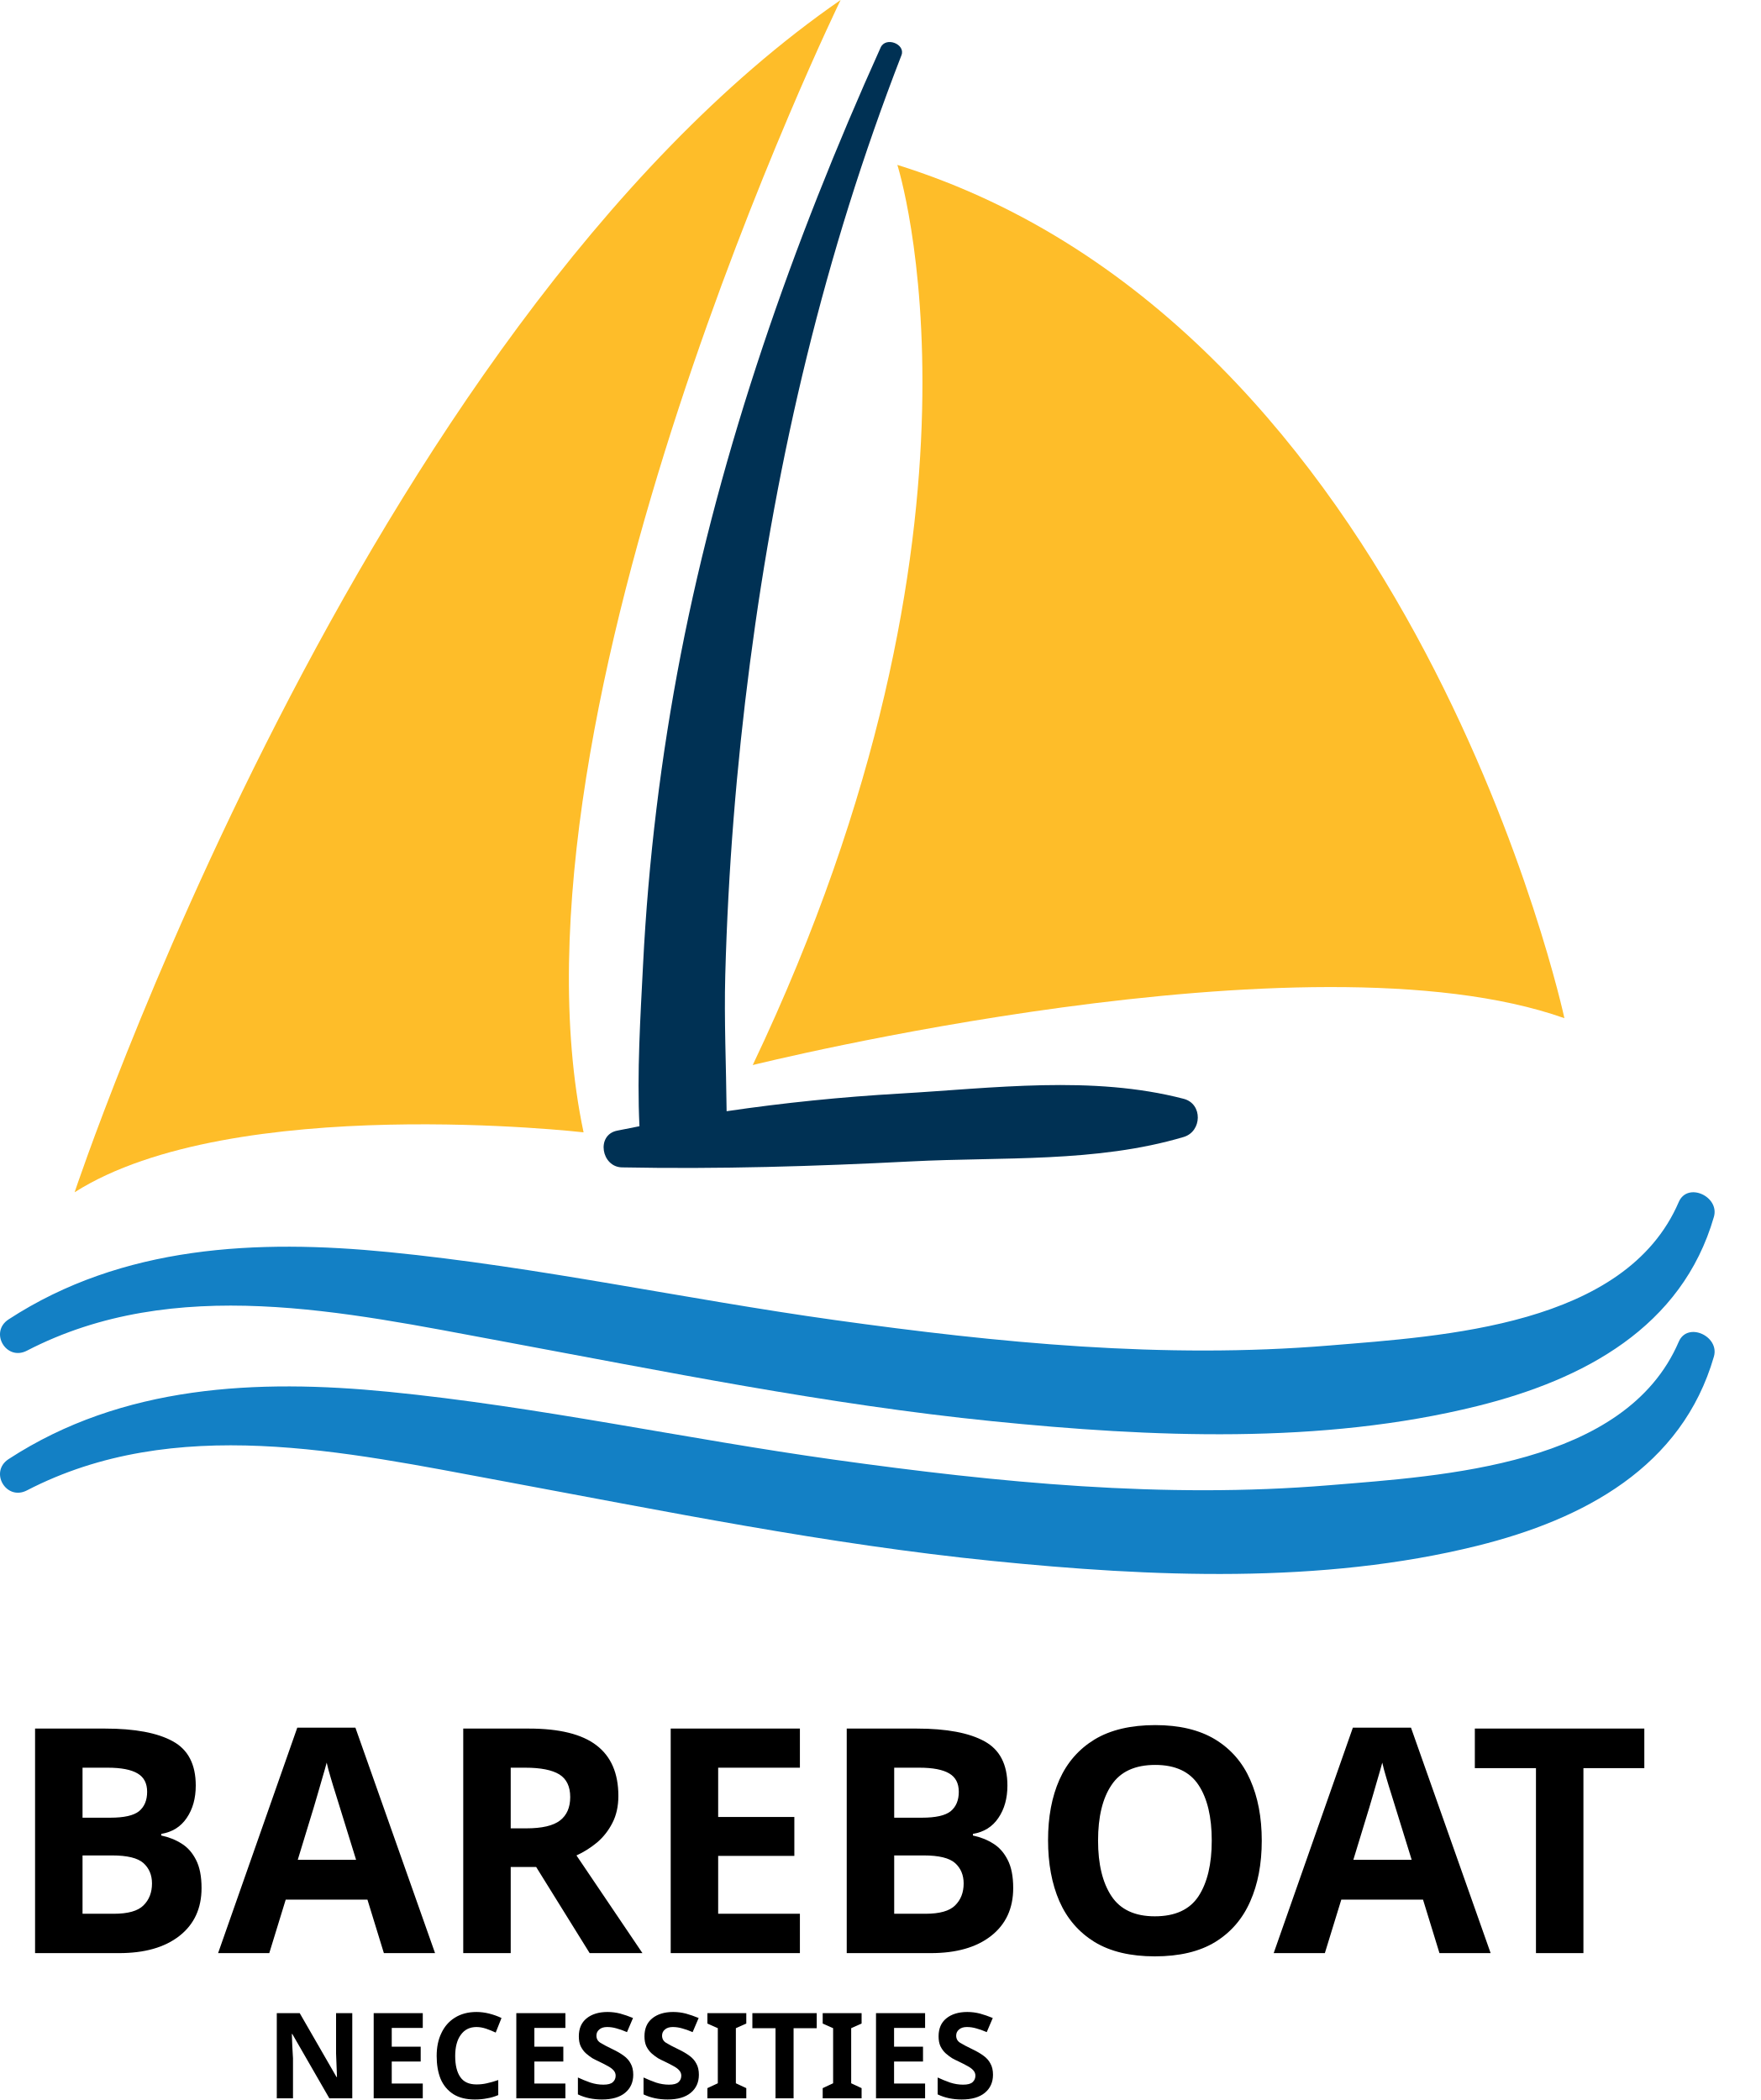
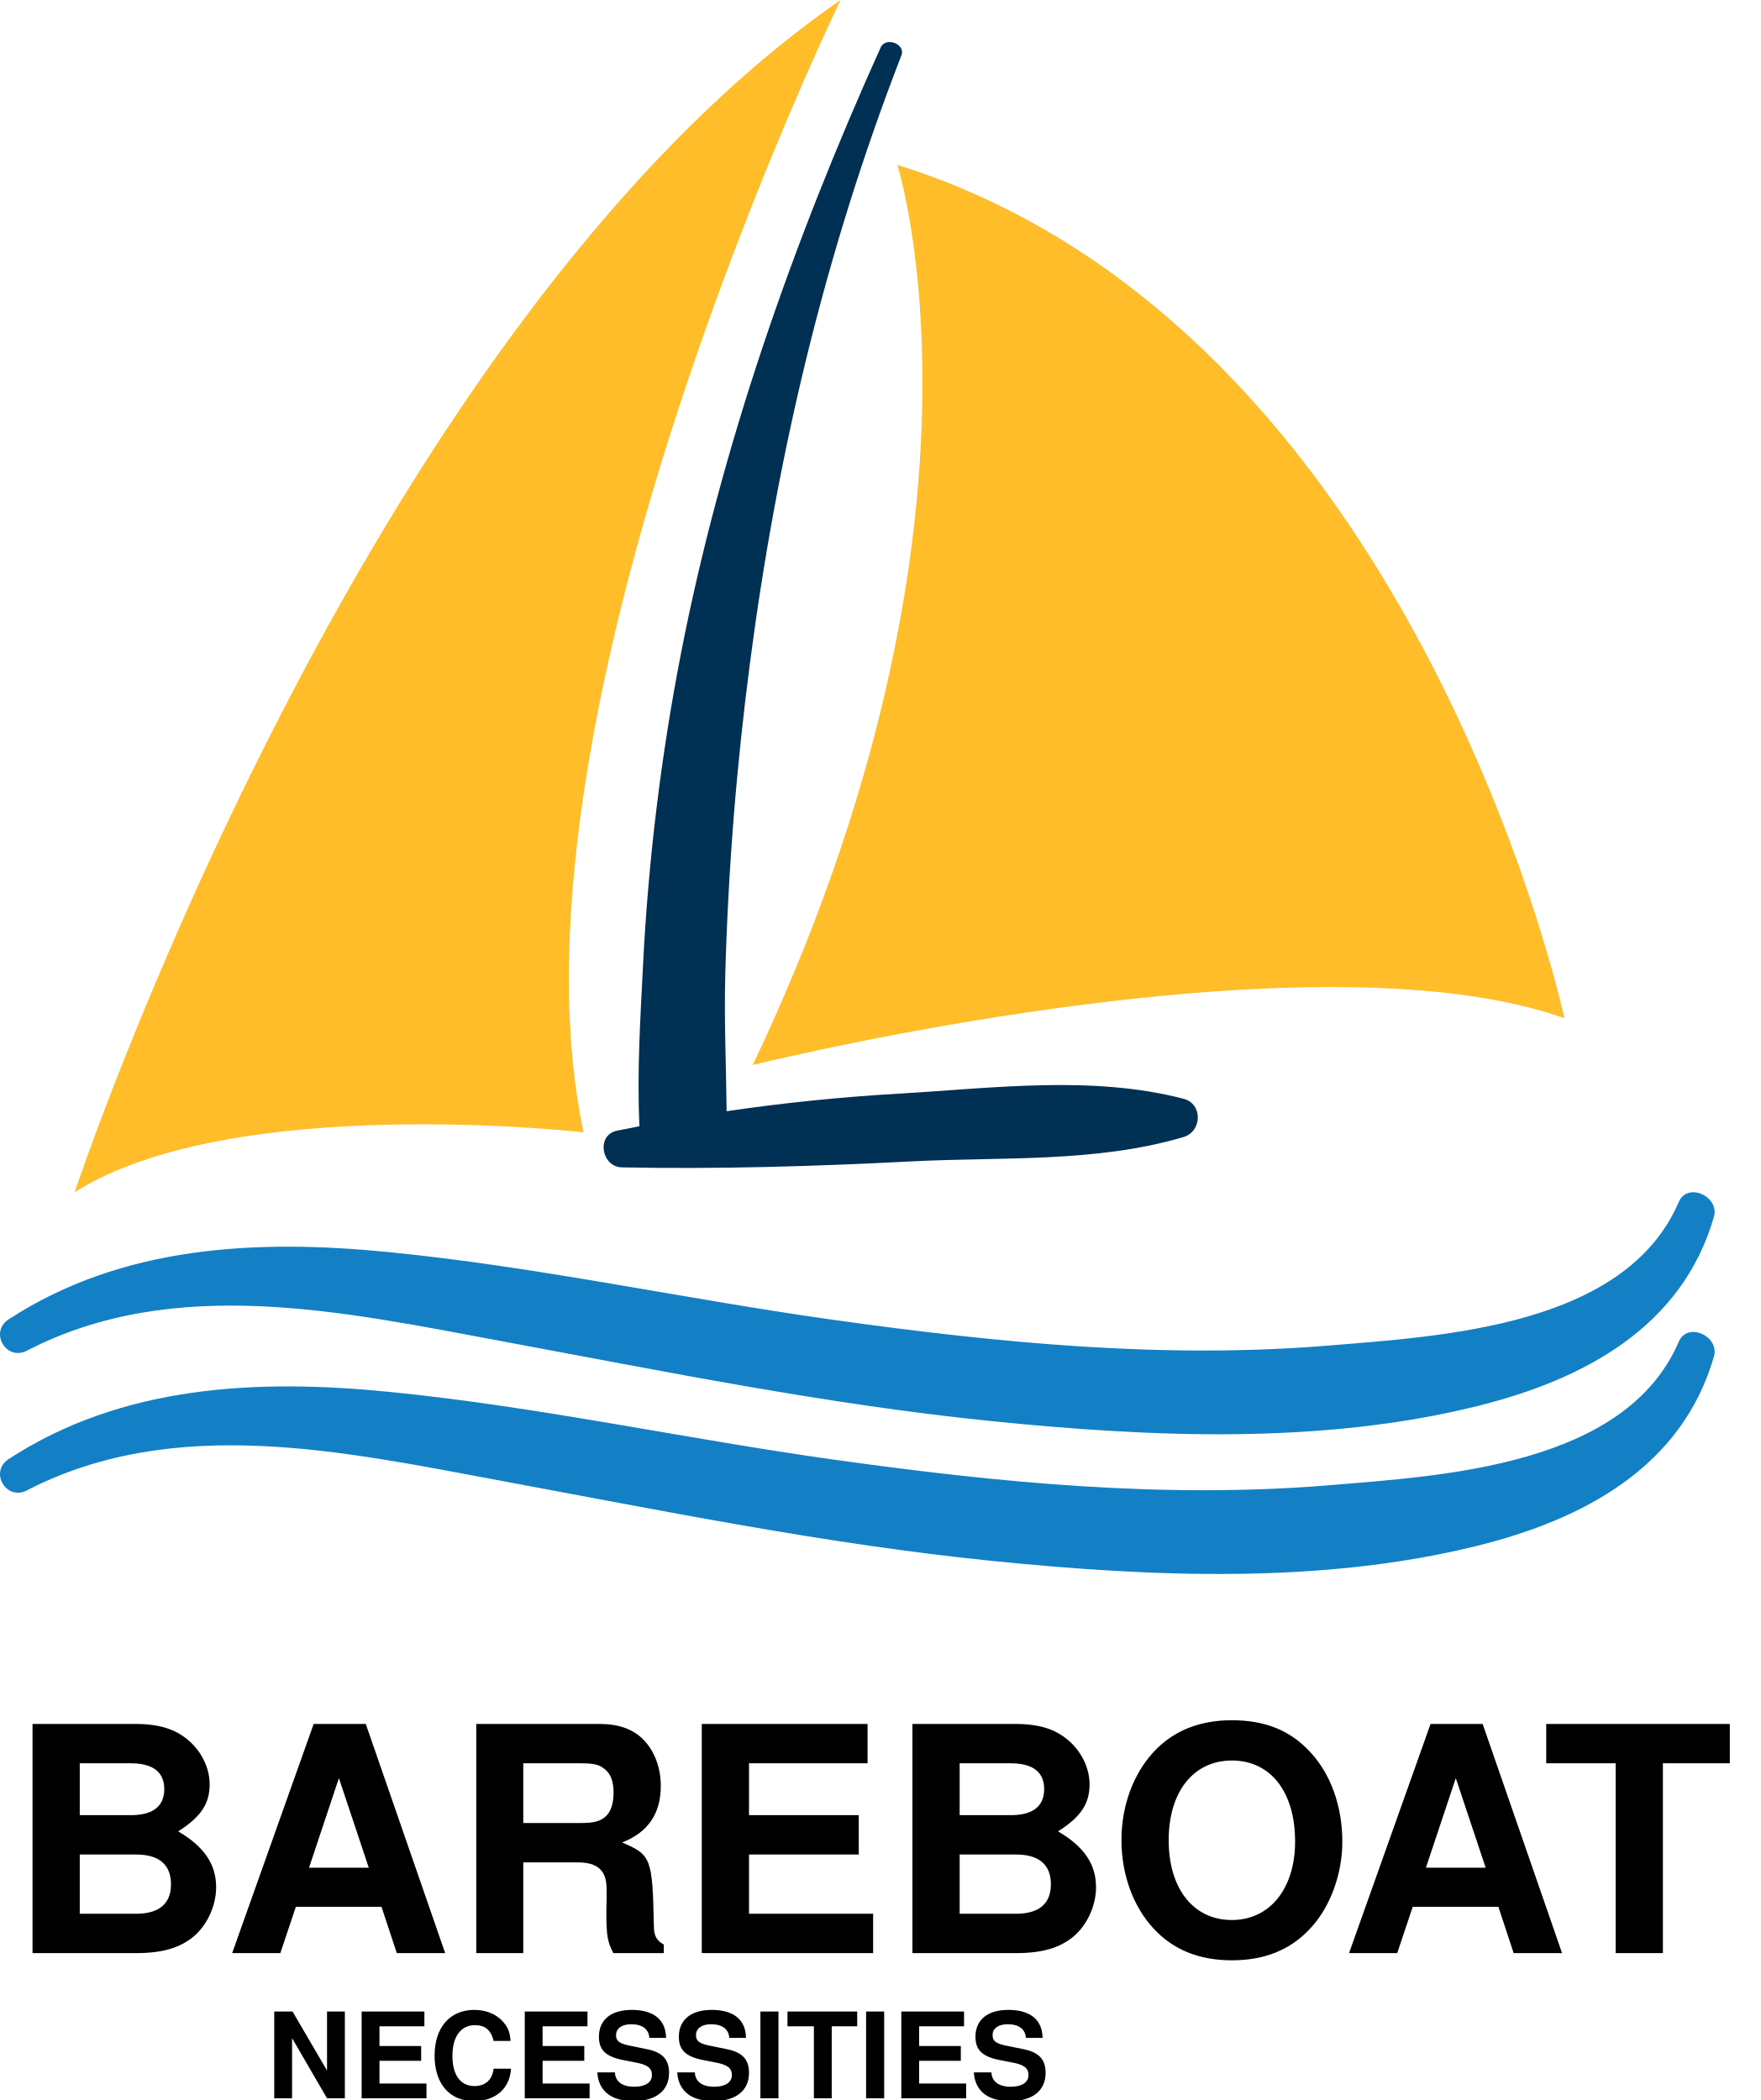
<svg xmlns="http://www.w3.org/2000/svg" viewBox="0 0 158.423 188.992" height="188.992" width="158.423" xml:space="preserve" id="svg2" version="1.1">
  <defs id="defs6">
    <clipPath id="clipPath28" clipPathUnits="userSpaceOnUse">
      <path id="path26" d="M 0,500 H 500 V 0 H 0 Z" />
    </clipPath>
    <clipPath id="clipPath68" clipPathUnits="userSpaceOnUse">
      <path id="path66" d="M 0,500 H 500 V 0 H 0 Z" />
    </clipPath>
    <clipPath id="clipPath108" clipPathUnits="userSpaceOnUse">
      <path id="path106" d="M 0,500 H 500 V 0 H 0 Z" />
    </clipPath>
    <clipPath id="clipPath148" clipPathUnits="userSpaceOnUse">
      <path id="path146" d="M 0,500 H 500 V 0 H 0 Z" />
    </clipPath>
    <clipPath id="clipPath188" clipPathUnits="userSpaceOnUse">
      <path id="path186" d="M 0,500 H 500 V 0 H 0 Z" />
    </clipPath>
  </defs>
  <g transform="matrix(1.333333,0,0,-1.333333,-133.9701,281.664)" id="g10">
    <g id="g102">
      <g clip-path="url(#clipPath108)" id="g104">
        <g transform="translate(161.0337,200.1182)" id="g110">
          <path id="path112" style="fill:#febd29;fill-opacity:1;fill-rule:nonzero;stroke:none" d="m 0,0 c 0,0 7.705,-24.039 -9.759,-60.758 0,0 37.423,9.316 54.774,3.163 0,0 -10.035,46.67 -45.015,57.595" />
        </g>
        <g transform="translate(157.2051,211.248)" id="g114">
          <path id="path116" style="fill:#febd29;fill-opacity:1;fill-rule:nonzero;stroke:none" d="m 0,0 c 0,0 -23.363,-48.003 -17.346,-76.43 0,0 -23.696,2.724 -34.346,-4.044 0,0 19.327,58.097 51.692,80.474" />
        </g>
        <g transform="translate(180.3569,137.0811)" id="g118">
          <path id="path120" style="fill:#003154;fill-opacity:1;fill-rule:nonzero;stroke:none" d="m 0,0 c -6.183,1.61 -12.851,0.719 -19.152,0.354 -3.931,-0.226 -7.822,-0.621 -11.693,-1.191 -0.03,3.075 -0.173,6.156 -0.091,9.189 0.191,7.046 0.749,14.045 1.665,21.054 1.829,13.991 5.015,27.589 10.226,41.035 0.289,0.746 -1.06,1.283 -1.406,0.518 -5.957,-13.21 -10.783,-27.049 -13.484,-40.947 -1.343,-6.916 -2.196,-13.95 -2.548,-20.945 -0.18,-3.575 -0.417,-7.265 -0.244,-10.917 -0.505,-0.098 -1.01,-0.195 -1.516,-0.301 -1.423,-0.297 -1.052,-2.451 0.336,-2.477 6.526,-0.128 13.015,0.069 19.538,0.404 C -12.287,-3.911 -5.889,-4.328 0,-2.576 1.239,-2.207 1.302,-0.34 0,0" />
        </g>
        <g transform="translate(213.7651,130.1152)" id="g122">
          <path id="path124" style="fill:#1380c5;fill-opacity:1;fill-rule:nonzero;stroke:none" d="m 0,0 c -3.596,-8.376 -15.875,-9.048 -23.595,-9.686 -11.168,-0.923 -22.314,0.178 -33.374,1.722 -10.028,1.401 -20.005,3.588 -30.081,4.584 -8.882,0.878 -17.98,0.462 -25.656,-4.541 -1.321,-0.86 -0.168,-2.84 1.235,-2.113 9.982,5.167 21.459,2.605 31.945,0.659 11.036,-2.048 22.035,-4.293 33.215,-5.421 10.702,-1.08 22.197,-1.591 32.727,1.026 C -6.42,-11.989 0.218,-8.467 2.373,-1 2.769,0.372 0.592,1.38 0,0" />
        </g>
        <g transform="translate(213.7651,120.6846)" id="g126">
          <path id="path128" style="fill:#1380c5;fill-opacity:1;fill-rule:nonzero;stroke:none" d="m 0,0 c -3.596,-8.376 -15.875,-9.048 -23.595,-9.686 -11.168,-0.923 -22.314,0.178 -33.374,1.722 -10.028,1.401 -20.005,3.588 -30.081,4.584 -8.882,0.878 -17.98,0.462 -25.656,-4.541 -1.321,-0.86 -0.168,-2.84 1.235,-2.113 9.982,5.167 21.459,2.605 31.945,0.659 11.036,-2.048 22.035,-4.293 33.215,-5.421 10.702,-1.08 22.197,-1.591 32.727,1.026 C -6.42,-11.989 0.218,-8.467 2.373,-1 2.769,0.372 0.592,1.38 0,0" />
        </g>
      </g>
    </g>
-     <text id="text132" style="font-variant:normal;font-weight:900;font-stretch:normal;font-size:21.214px;font-family:'Sans Serif';writing-mode:lr-tb;fill:#000000;fill-opacity:1;fill-rule:nonzero;stroke:none" transform="matrix(1,0,0,-1,100.938,79.418)">
+     <text id="text132" style="font-variant:normal;font-weight:900;font-stretch:normal;font-size:21.214px;font-family:'Helvetica';writing-mode:lr-tb;fill:#000000;fill-opacity:1;fill-rule:nonzero;stroke:none" transform="matrix(1,0,0,-1,100.938,79.418)">
      <tspan id="tspan130" y="0" x="0 14 29 45 59 73 89 104">BAREBOAT</tspan>
    </text>
-     <text id="text140" style="font-variant:normal;font-weight:900;font-stretch:normal;font-size:8.041px;font-family:'Sans Serif';writing-mode:lr-tb;fill:#000000;fill-opacity:1;fill-rule:nonzero;stroke:none" transform="scale(1,-1)" x="118.436" y="-69.618">
+     <text id="text140" style="font-variant:normal;font-weight:900;font-stretch:normal;font-size:8.041px;font-family:'Helvetica';writing-mode:lr-tb;fill:#000000;fill-opacity:1;fill-rule:nonzero;stroke:none" transform="scale(1,-1)" x="118.436" y="-69.618">
      <tspan id="tspan138" y="-69.618" x="118.436 126.436 134.436 142.436 150.436 158.436 166.436 171.436 179.436 185.436 193.436">NECESSITIES</tspan>
    </text>
  </g>
</svg>
